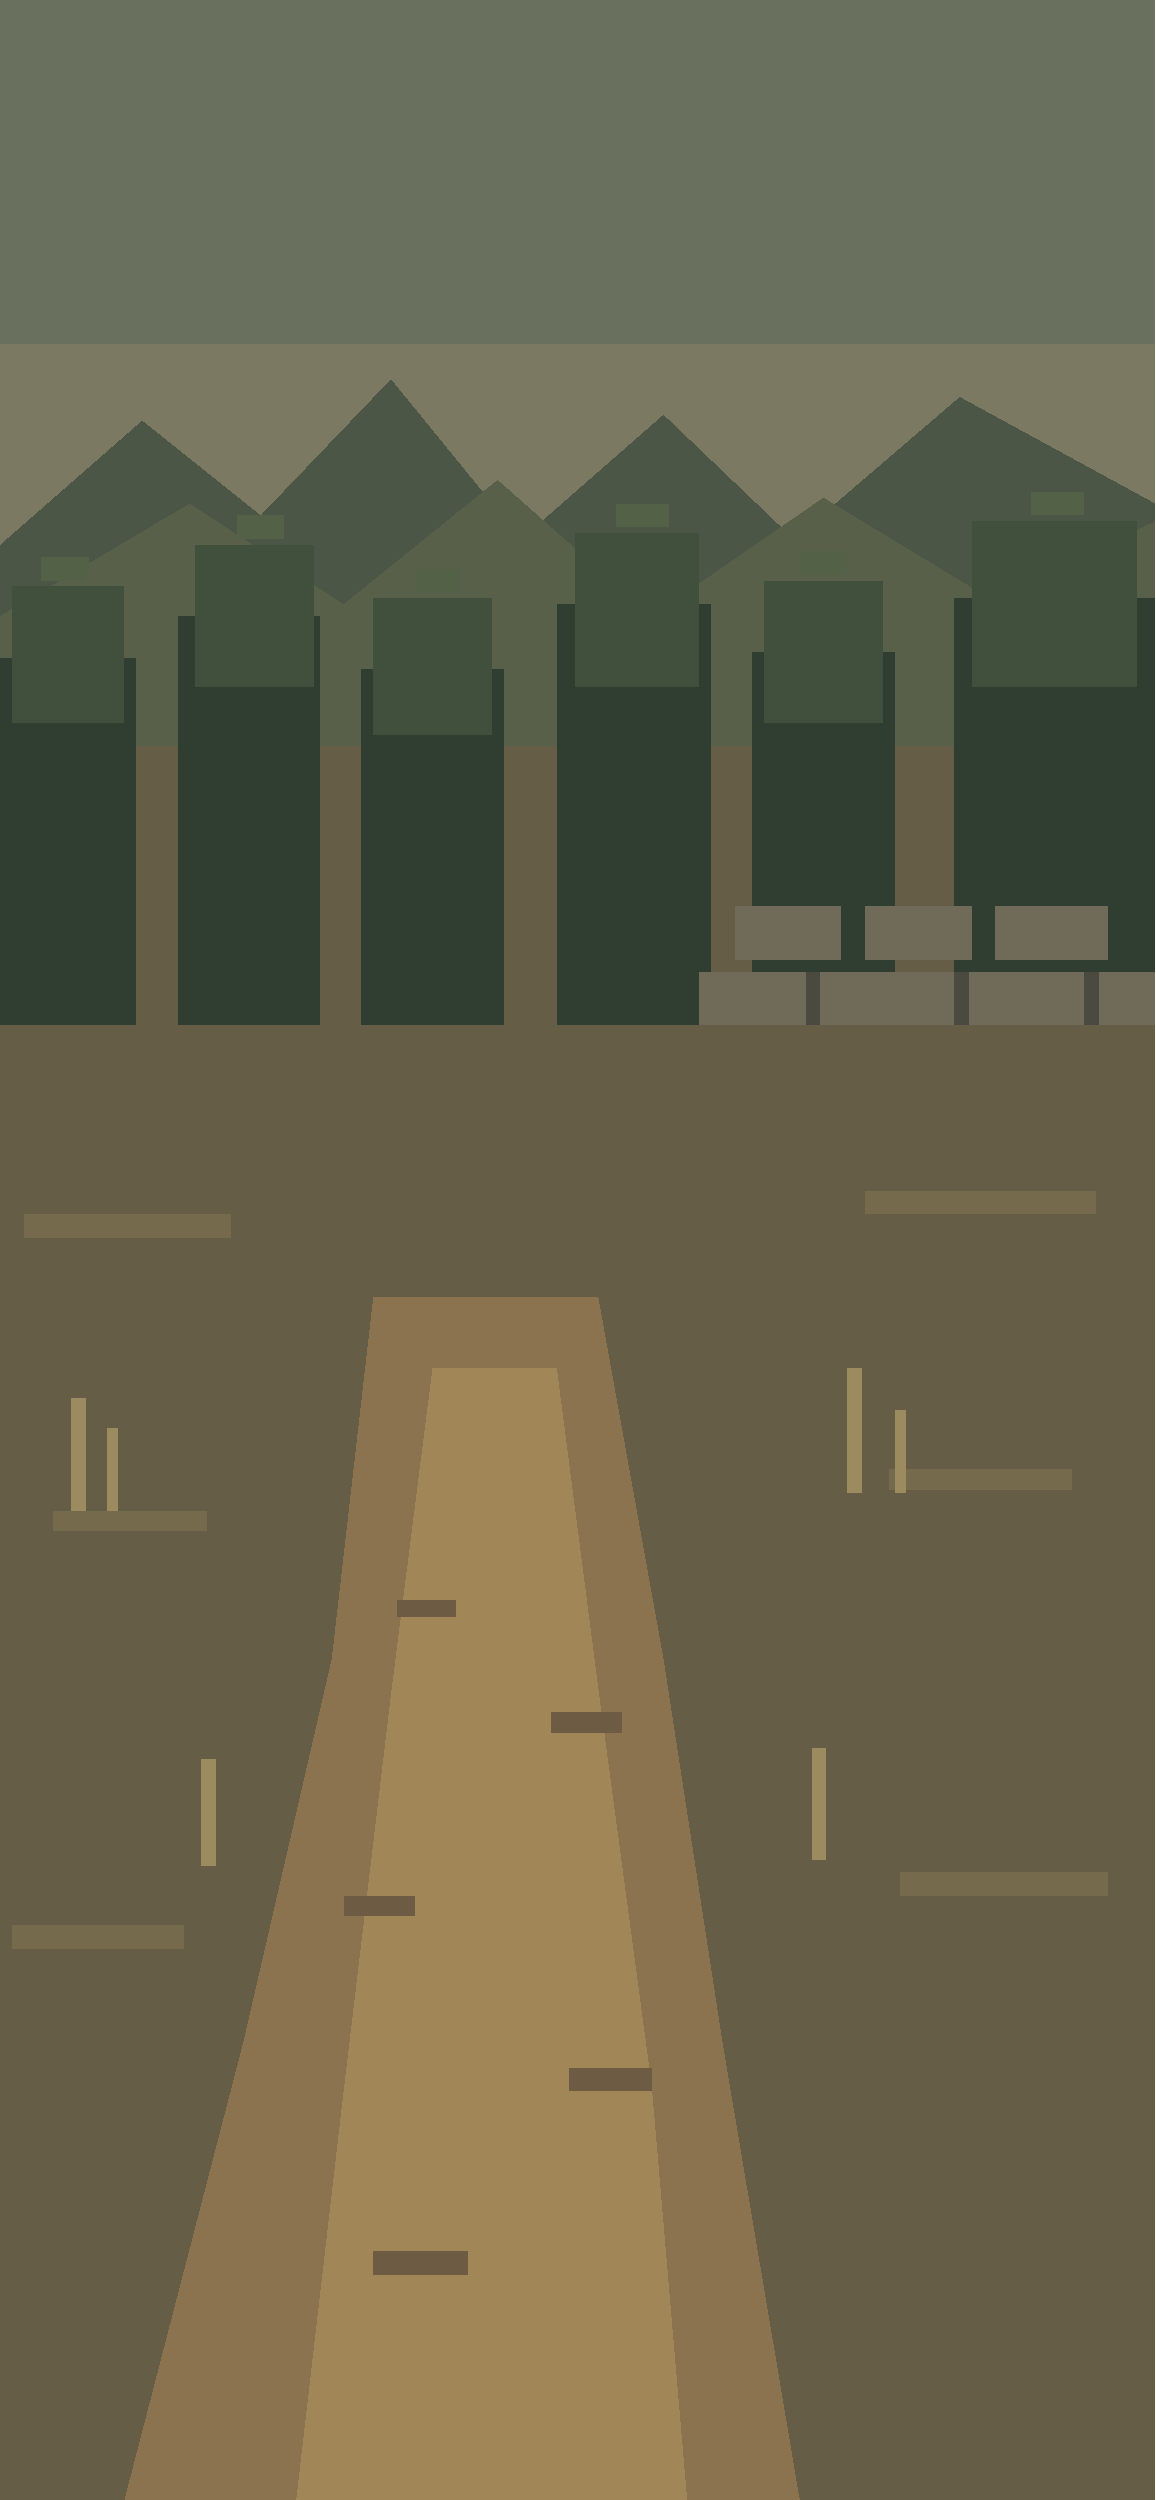
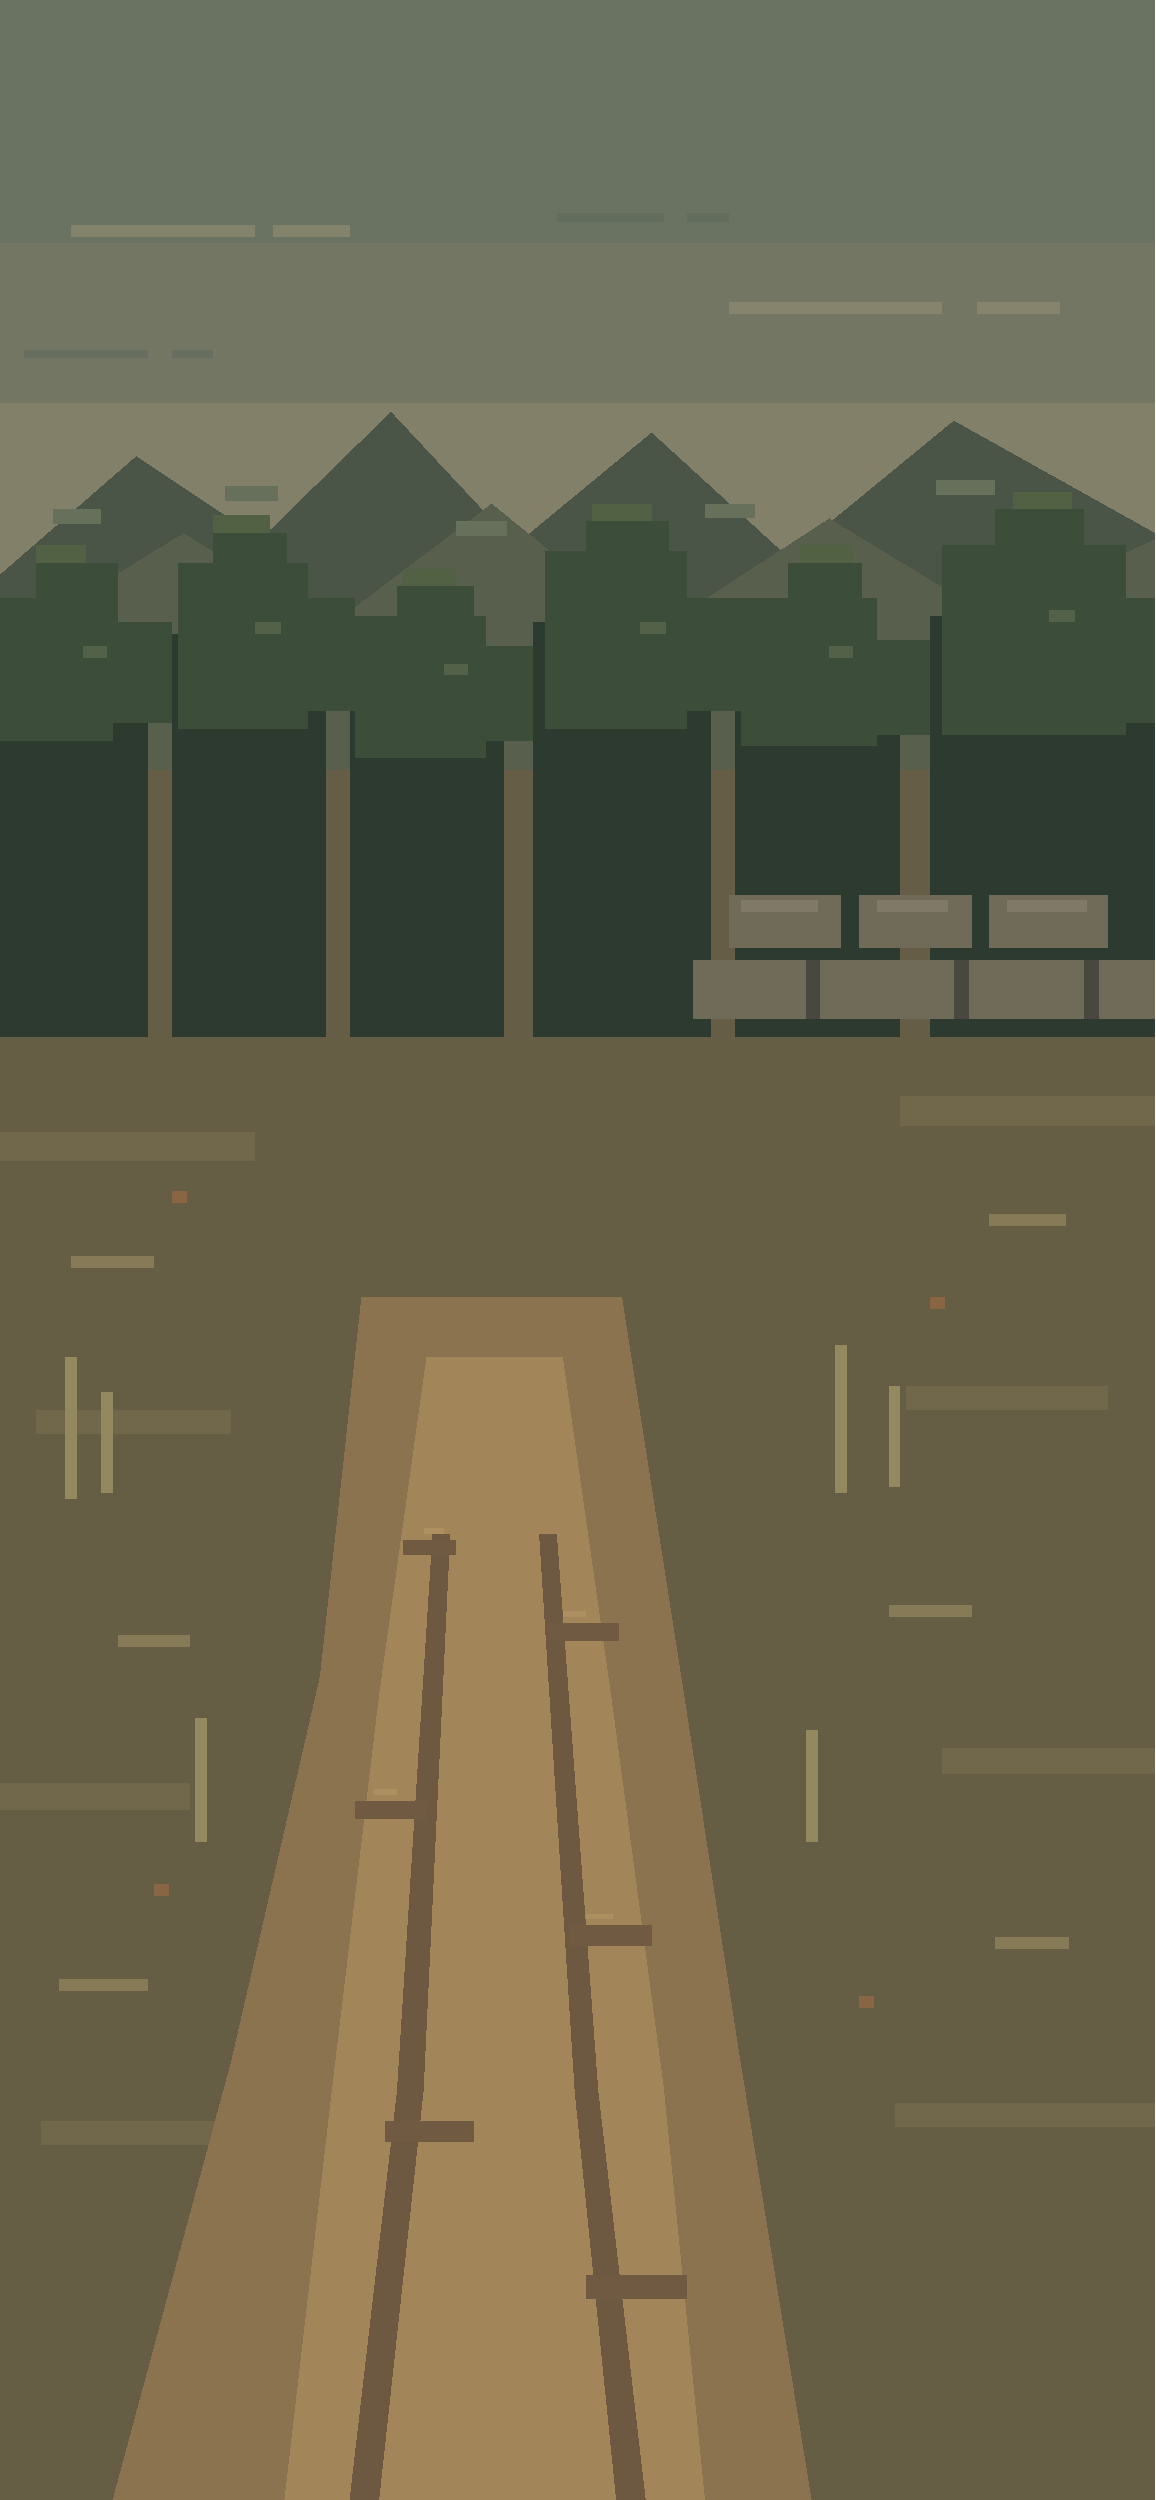
<svg xmlns="http://www.w3.org/2000/svg" width="390" height="844" viewBox="0 0 390 844" shape-rendering="crispEdges">
-   <rect width="390" height="844" fill="#8e855f" />
-   <rect width="390" height="116" fill="#69715e" />
-   <rect y="116" width="390" height="96" fill="#7b7961" />
-   <rect y="212" width="390" height="632" fill="#655d45" />
-   <polygon points="0,184 48,142 88,174 132,128 176,182 224,140 268,182 324,134 390,170 390,244 0,244" fill="#4b5647" />
-   <polygon points="0,208 64,170 116,204 168,162 220,208 278,168 334,202 390,176 390,252 0,252" fill="#59604a" />
-   <g fill="#303d31">
-     <rect x="0" y="222" width="46" height="124" />
-     <rect x="60" y="208" width="48" height="138" />
-     <rect x="122" y="226" width="48" height="120" />
-     <rect x="188" y="204" width="52" height="142" />
-     <rect x="254" y="220" width="48" height="126" />
-     <rect x="322" y="202" width="68" height="144" />
+   <rect width="390" height="844" fill="#655d45" />
+   <rect width="390" height="82" fill="#6a7261" />
+   <rect y="82" width="390" height="54" fill="#747664" />
+   <rect y="136" width="390" height="64" fill="#83806a" />
+   <g fill="#9a9275" opacity="0.52">
+     <rect x="24" y="76" width="62" height="4" />
+     <rect x="92" y="76" width="26" height="4" />
+     <rect x="246" y="102" width="72" height="4" />
+     <rect x="330" y="102" width="28" height="4" />
  </g>
-   <g fill="#40503d">
-     <rect x="4" y="198" width="38" height="46" />
-     <rect x="66" y="184" width="40" height="48" />
-     <rect x="126" y="202" width="40" height="46" />
-     <rect x="194" y="180" width="42" height="52" />
-     <rect x="258" y="196" width="40" height="48" />
-     <rect x="328" y="176" width="56" height="56" />
+   <g fill="#606b5d" opacity="0.66">
+     <rect x="8" y="118" width="42" height="3" />
+     <rect x="58" y="118" width="14" height="3" />
+     <rect x="188" y="72" width="36" height="3" />
+     <rect x="232" y="72" width="14" height="3" />
  </g>
-   <g fill="#536147">
-     <rect x="14" y="188" width="16" height="8" />
-     <rect x="80" y="174" width="16" height="8" />
-     <rect x="140" y="192" width="16" height="8" />
-     <rect x="208" y="170" width="18" height="8" />
-     <rect x="270" y="186" width="16" height="8" />
-     <rect x="348" y="166" width="18" height="8" />
+   <polygon points="0,194 46,154 88,182 132,139 174,184 220,146 266,188 322,142 390,180 390,246 0,246" fill="#4a5547" />
+   <polygon points="0,218 62,180 112,211 166,170 220,214 280,175 334,208 390,182 390,260 0,260" fill="#58604d" />
+   <g fill="#66705a">
+     <rect x="18" y="172" width="16" height="5" />
+     <rect x="76" y="164" width="18" height="5" />
+     <rect x="154" y="176" width="17" height="5" />
+     <rect x="238" y="170" width="17" height="5" />
+     <rect x="316" y="162" width="20" height="5" />
  </g>
-   <polygon points="42,844 270,844 244,690 224,560 202,438 126,438 112,560 82,690" fill="#8b7350" />
-   <polygon points="100,844 232,844 220,704 202,570 188,462 146,462 132,572 116,706" fill="#a18658" />
-   <g fill="#6e5b43">
-     <rect x="134" y="540" width="20" height="6" />
-     <rect x="186" y="578" width="24" height="7" />
-     <rect x="116" y="640" width="24" height="7" />
-     <rect x="192" y="698" width="28" height="8" />
-     <rect x="126" y="760" width="32" height="8" />
+   <g fill="#2d3a30">
+     <rect x="0" y="228" width="50" height="122" />
+     <rect x="58" y="214" width="52" height="136" />
+     <rect x="118" y="232" width="52" height="118" />
+     <rect x="180" y="210" width="60" height="140" />
+     <rect x="248" y="226" width="56" height="124" />
+     <rect x="314" y="208" width="76" height="142" />
+   </g>
+   <g fill="#3c4d3a">
+     <rect x="0" y="202" width="38" height="48" />
+     <rect x="12" y="190" width="28" height="20" />
+     <rect x="30" y="210" width="28" height="34" />
+     <rect x="60" y="190" width="44" height="56" />
+     <rect x="72" y="180" width="25" height="18" />
+     <rect x="96" y="202" width="24" height="38" />
+     <rect x="120" y="208" width="44" height="48" />
+     <rect x="134" y="198" width="26" height="18" />
+     <rect x="158" y="218" width="22" height="32" />
+     <rect x="184" y="186" width="48" height="60" />
+     <rect x="198" y="176" width="28" height="18" />
+     <rect x="226" y="202" width="24" height="38" />
+     <rect x="250" y="202" width="46" height="50" />
+     <rect x="266" y="190" width="25" height="20" />
+     <rect x="292" y="216" width="22" height="32" />
+     <rect x="318" y="184" width="62" height="64" />
+     <rect x="336" y="172" width="30" height="20" />
+     <rect x="372" y="202" width="18" height="42" />
+   </g>
+   <g fill="#526044">
+     <rect x="12" y="184" width="17" height="6" />
+     <rect x="72" y="174" width="19" height="6" />
+     <rect x="136" y="192" width="18" height="6" />
+     <rect x="200" y="170" width="20" height="6" />
+     <rect x="270" y="184" width="18" height="6" />
+     <rect x="342" y="166" width="20" height="6" />
+   </g>
+   <g fill="#73805d" opacity="0.4">
+     <rect x="28" y="218" width="8" height="4" />
+     <rect x="86" y="210" width="9" height="4" />
+     <rect x="150" y="224" width="8" height="4" />
+     <rect x="216" y="210" width="9" height="4" />
+     <rect x="280" y="218" width="8" height="4" />
+     <rect x="354" y="206" width="9" height="4" />
+   </g>
+   <rect y="350" width="390" height="494" fill="#665d45" />
+   <g fill="#71674b">
+     <rect x="0" y="382" width="86" height="10" />
+     <rect x="304" y="370" width="86" height="10" />
+     <rect x="12" y="476" width="66" height="8" />
+     <rect x="306" y="468" width="68" height="8" />
+     <rect x="0" y="602" width="64" height="9" />
+     <rect x="318" y="590" width="72" height="9" />
+     <rect x="14" y="716" width="72" height="8" />
+     <rect x="302" y="710" width="88" height="8" />
+   </g>
+   <g fill="#867a57">
+     <rect x="24" y="424" width="28" height="4" />
+     <rect x="334" y="410" width="26" height="4" />
+     <rect x="40" y="552" width="24" height="4" />
+     <rect x="300" y="542" width="28" height="4" />
+     <rect x="20" y="668" width="30" height="4" />
+     <rect x="336" y="654" width="25" height="4" />
+   </g>
+   <polygon points="38,844 274,844 250,696 230,566 210,438 122,438 108,566 78,696" fill="#8b7350" />
+   <polygon points="96,844 238,844 224,704 206,570 190,458 144,458 128,572 112,706" fill="#a28659" />
+   <g fill="#6d5941">
+     <polygon points="118,844 128,844 143,706 152,518 146,518 134,706" />
+     <polygon points="208,844 218,844 202,706 188,518 182,518 194,706" />
+   </g>
+   <g fill="#705b42">
+     <rect x="136" y="520" width="18" height="5" />
+     <rect x="185" y="548" width="24" height="6" />
+     <rect x="120" y="608" width="24" height="6" />
+     <rect x="192" y="650" width="28" height="7" />
+     <rect x="130" y="716" width="30" height="7" />
+     <rect x="198" y="768" width="34" height="8" />
+   </g>
+   <g fill="#c0a06b" opacity="0.38">
+     <rect x="143" y="516" width="7" height="2" />
+     <rect x="190" y="544" width="8" height="2" />
+     <rect x="126" y="604" width="8" height="2" />
+     <rect x="198" y="646" width="9" height="2" />
  </g>
  <g fill="#706a58">
-     <rect x="236" y="328" width="154" height="18" />
-     <rect x="248" y="306" width="36" height="18" />
-     <rect x="292" y="306" width="36" height="18" />
-     <rect x="336" y="306" width="38" height="18" />
+     <rect x="234" y="324" width="156" height="20" />
+     <rect x="246" y="302" width="38" height="18" />
+     <rect x="290" y="302" width="38" height="18" />
+     <rect x="334" y="302" width="40" height="18" />
  </g>
-   <g fill="#4b4a40">
-     <rect x="272" y="328" width="5" height="18" />
-     <rect x="322" y="328" width="5" height="18" />
-     <rect x="366" y="328" width="5" height="18" />
+   <g fill="#807967">
+     <rect x="250" y="304" width="26" height="4" />
+     <rect x="296" y="304" width="24" height="4" />
+     <rect x="340" y="304" width="27" height="4" />
  </g>
-   <g fill="#756a4c">
-     <rect x="8" y="410" width="70" height="8" />
-     <rect x="292" y="402" width="78" height="8" />
-     <rect x="18" y="510" width="52" height="7" />
-     <rect x="300" y="496" width="62" height="7" />
-     <rect x="4" y="650" width="58" height="8" />
-     <rect x="304" y="632" width="70" height="8" />
+   <g fill="#48483f">
+     <rect x="272" y="324" width="5" height="20" />
+     <rect x="322" y="324" width="5" height="20" />
+     <rect x="366" y="324" width="5" height="20" />
  </g>
-   <g fill="#9b8b5f">
-     <rect x="24" y="472" width="5" height="38" />
-     <rect x="36" y="482" width="4" height="28" />
-     <rect x="286" y="462" width="5" height="42" />
-     <rect x="302" y="476" width="4" height="28" />
-     <rect x="68" y="594" width="5" height="36" />
-     <rect x="274" y="590" width="5" height="38" />
+   <g fill="#93885e">
+     <rect x="22" y="458" width="4" height="48" />
+     <rect x="34" y="470" width="4" height="34" />
+     <rect x="282" y="454" width="4" height="50" />
+     <rect x="300" y="468" width="4" height="34" />
+     <rect x="66" y="580" width="4" height="42" />
+     <rect x="272" y="584" width="4" height="38" />
+   </g>
+   <g fill="#9f6c43" opacity="0.6">
+     <rect x="58" y="402" width="5" height="4" />
+     <rect x="314" y="438" width="5" height="4" />
+     <rect x="52" y="636" width="5" height="4" />
+     <rect x="290" y="674" width="5" height="4" />
  </g>
</svg>
